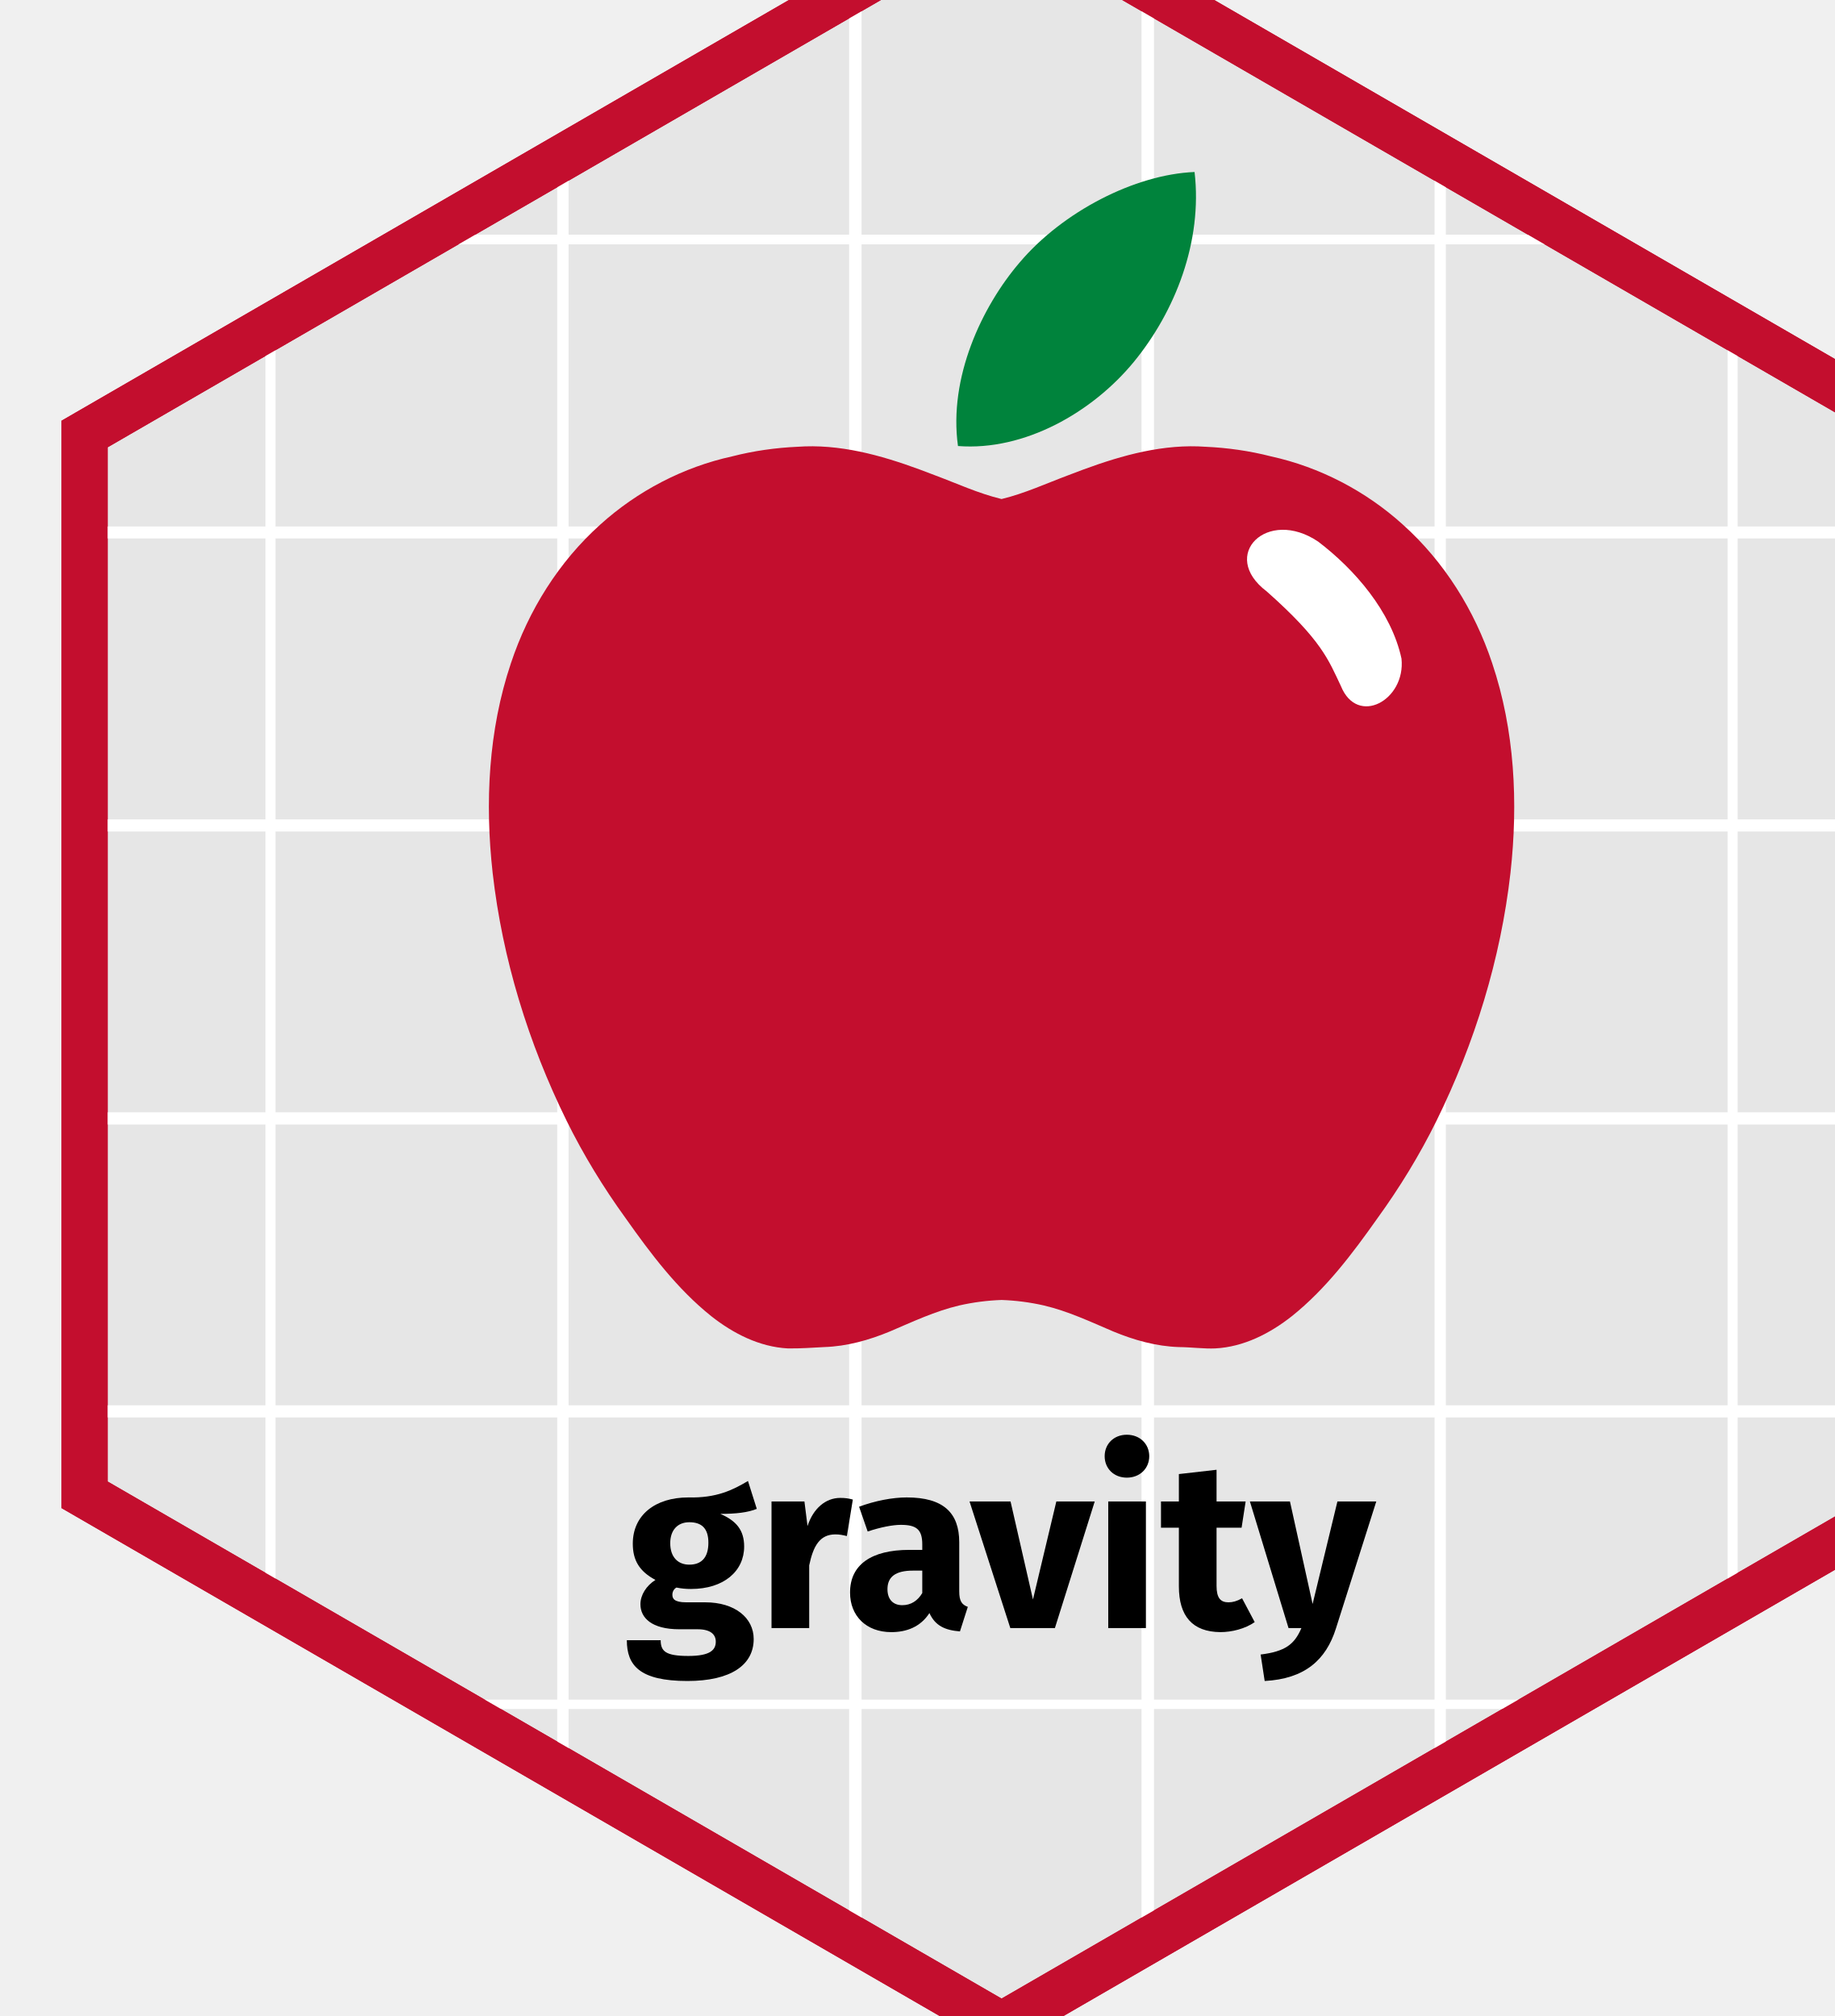
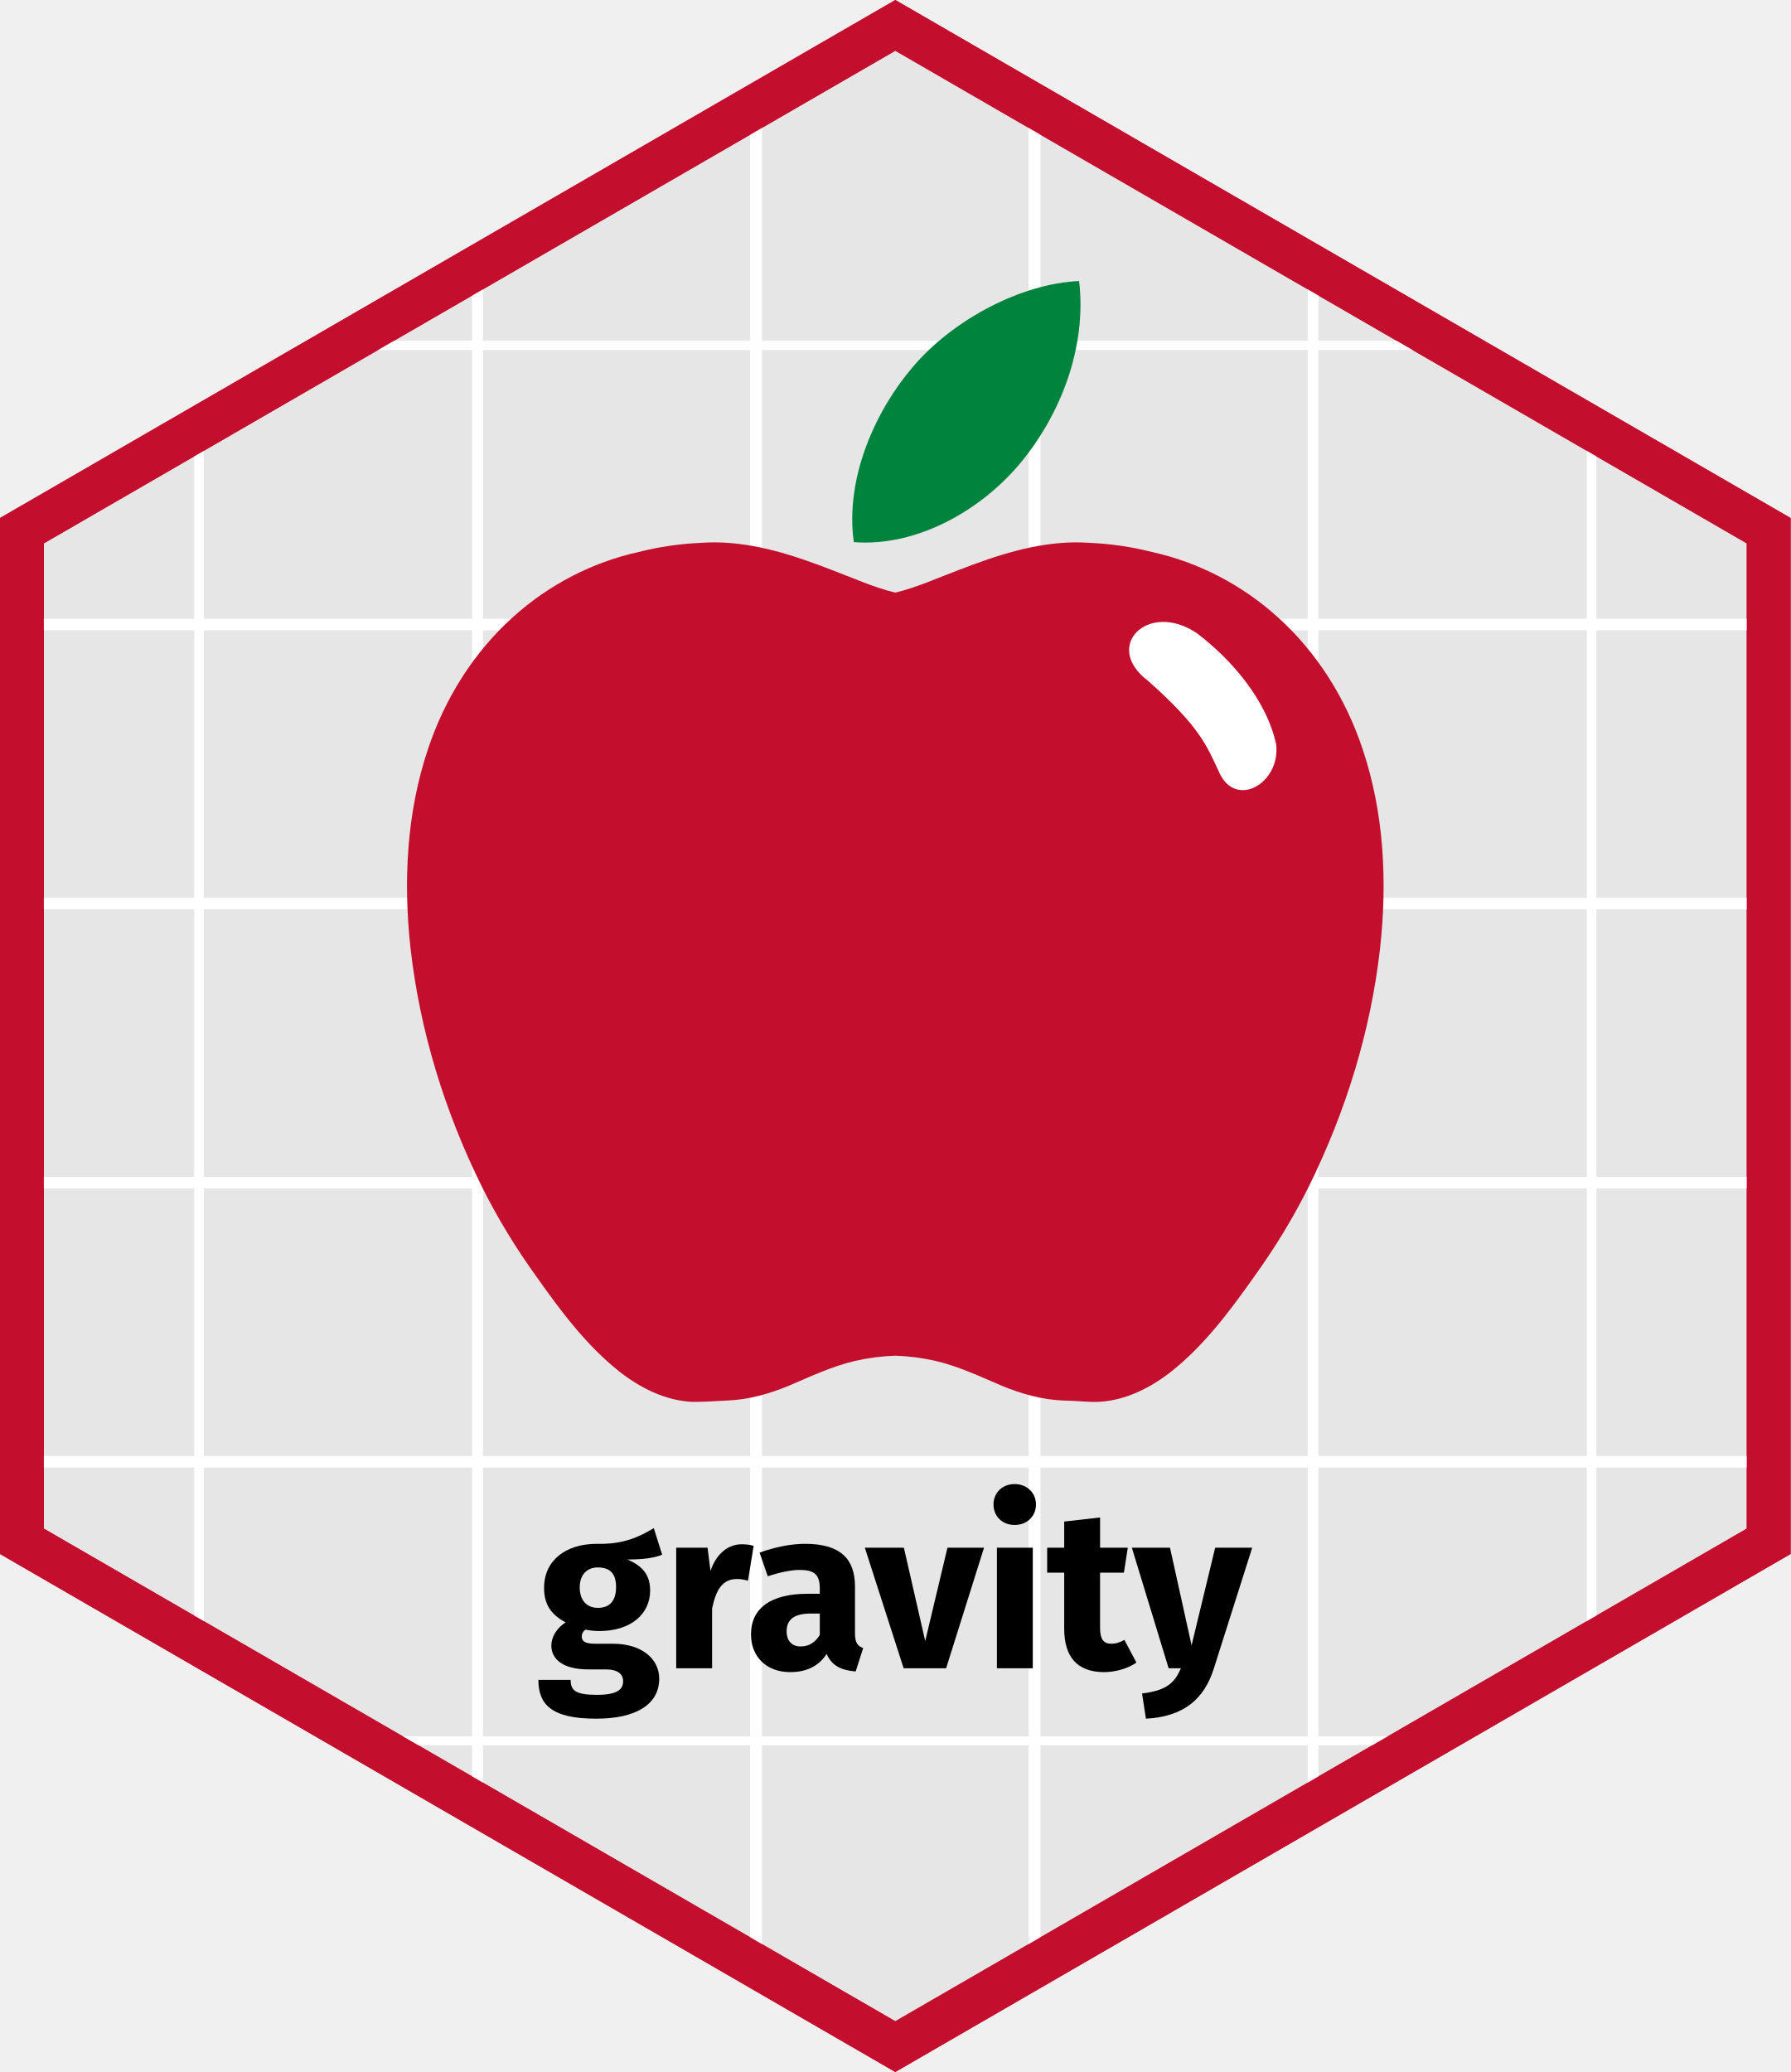
- <svg xmlns="http://www.w3.org/2000/svg" version="1.0" width="162.034" height="178.087" id="svg2811">
+ <svg xmlns="http://www.w3.org/2000/svg" version="1.0" width="166.033" height="192.12" id="svg2811">
  <defs id="defs2813">
    <clipPath id="clp12">
      <path d="m 45.315,71.927 h 12.92 v 15.867 h -12.92 z" id="path184" />
    </clipPath>
    <clipPath id="clp21">
      <path d="m 123.91,72.178 h 26.23 v 15.294 h -26.23 z" id="path592" />
    </clipPath>
    <clipPath id="clp9">
      <path d="m 413.96,49.857 h 31.76 v 8.719 h -31.76 z" id="path100" />
    </clipPath>
  </defs>
-   <g transform="translate(2002.126,-3018.623)" id="layer1">
+   <g transform="translate(1996.689,-3007.756)" id="layer1">
    <g transform="translate(19.48863,19.49672)" id="g25472">
      <g id="g4353" transform="matrix(0.6757377,0,0,0.6757377,374.4507,977.3331)">
        <g transform="translate(80.54261)" id="g4347">
          <g id="g79" transform="translate(8.010943,4.595812)">
            <path transform="matrix(0,0.08149567,-0.08132553,0,-3520.139,3565.857)" d="m -4700.408,1269.113 -1701.611,-10e-5 -850.805,-1473.638 850.806,-1473.638 1701.611,10e-5 850.805,1473.638 z" id="path4524" style="fill:#e6e6e6;fill-opacity:1;stroke:#c30e2e;stroke-width:73.993;stroke-miterlimit:4;stroke-dasharray:none;stroke-opacity:1" />
            <g transform="matrix(0.06299821,0,0,0.06313002,-3418.162,3052.121)" id="g4538">
              <path style="fill:none;fill-rule:evenodd;stroke:#ffffff;stroke-width:23.375;stroke-linecap:butt;stroke-linejoin:miter;stroke-miterlimit:4;stroke-dasharray:none;stroke-opacity:1" d="M -444.715,-699.896 V 2621.768" id="path4526" />
              <path id="path4528" d="M -1051.382,-1066.785 V 2988.658" style="fill:none;fill-rule:evenodd;stroke:#ffffff;stroke-width:25.828;stroke-linecap:butt;stroke-linejoin:miter;stroke-miterlimit:4;stroke-dasharray:none;stroke-opacity:1" />
              <path style="fill:none;fill-rule:evenodd;stroke:#ffffff;stroke-width:25.828;stroke-linecap:butt;stroke-linejoin:miter;stroke-miterlimit:4;stroke-dasharray:none;stroke-opacity:1" d="M -1658.05,-1062.754 V 2992.69" id="path4530" />
              <path id="path4532" d="M -2264.718,-720.054 V 2662.086" style="fill:none;fill-rule:evenodd;stroke:#ffffff;stroke-width:23.587;stroke-linecap:butt;stroke-linejoin:miter;stroke-miterlimit:4;stroke-dasharray:none;stroke-opacity:1" />
              <path style="fill:none;fill-rule:evenodd;stroke:#ffffff;stroke-width:20.84;stroke-linecap:butt;stroke-linejoin:miter;stroke-miterlimit:4;stroke-dasharray:none;stroke-opacity:1" d="M -2871.385,-357.196 V 2283.101" id="path4534" />
              <path id="path4536" d="M 161.953,-369.292 V 2279.069" style="fill:none;fill-rule:evenodd;stroke:#ffffff;stroke-width:20.872;stroke-linecap:butt;stroke-linejoin:miter;stroke-miterlimit:4;stroke-dasharray:none;stroke-opacity:1" />
            </g>
            <g id="g4546" transform="matrix(0,0.06313002,-0.06299821,0,-3442.334,3199.962)">
              <path id="path4548" d="M -444.715,-925.674 V 2899.959" style="fill:none;fill-rule:evenodd;stroke:#ffffff;stroke-width:25.086;stroke-linecap:butt;stroke-linejoin:miter;stroke-miterlimit:4;stroke-dasharray:none;stroke-opacity:1" />
              <path style="fill:none;fill-rule:evenodd;stroke:#ffffff;stroke-width:25.191;stroke-linecap:butt;stroke-linejoin:miter;stroke-miterlimit:4;stroke-dasharray:none;stroke-opacity:1" d="M -1051.382,-957.928 V 2899.959" id="path4550" />
              <path id="path4552" d="M -1658.05,-917.61 V 2899.959" style="fill:none;fill-rule:evenodd;stroke:#ffffff;stroke-width:25.059;stroke-linecap:butt;stroke-linejoin:miter;stroke-miterlimit:4;stroke-dasharray:none;stroke-opacity:1" />
              <path style="fill:none;fill-rule:evenodd;stroke:#ffffff;stroke-width:24.873;stroke-linecap:butt;stroke-linejoin:miter;stroke-miterlimit:4;stroke-dasharray:none;stroke-opacity:1" d="M -2264.718,-901.483 V 2859.642" id="path4554" />
              <path id="path4556" d="M -2871.385,-238.736 V 2201.618" style="fill:none;fill-rule:evenodd;stroke:#ffffff;stroke-width:20.036;stroke-linecap:butt;stroke-linejoin:miter;stroke-miterlimit:4;stroke-dasharray:none;stroke-opacity:1" />
              <path style="fill:none;fill-rule:evenodd;stroke:#ffffff;stroke-width:19.466;stroke-linecap:butt;stroke-linejoin:miter;stroke-miterlimit:4;stroke-dasharray:none;stroke-opacity:1" d="M 161.953,-164.613 V 2138.899" id="path4558" />
            </g>
            <path style="fill:none;fill-opacity:1;stroke:#c30e2e;stroke-width:73.993;stroke-miterlimit:4;stroke-dasharray:none;stroke-opacity:1" id="path4560" d="m -4700.408,1269.113 -1701.611,-10e-5 -850.805,-1473.638 850.806,-1473.638 1701.611,10e-5 850.805,1473.638 z" transform="matrix(0,0.08149567,-0.08132553,0,-3520.139,3565.857)" />
          </g>
          <g id="g4483" transform="matrix(0.05952936,0,3.5003203e-4,0.05952936,-3628.393,3020.499)">
            <path id="path190" style="fill:#00833c;fill-opacity:1;fill-rule:nonzero;stroke:none" d="m 2521.057,315.595 c 91.159,-110.413 152.701,-263.941 135.75,-416.966 -131.321,5.271 -290.267,87.542 -384.557,197.956 -84.412,97.582 -158.459,253.9 -138.393,403.81 146.455,11.354 296.025,-74.549 387.2,-184.8" />
            <g transform="translate(0.3567117,-60.66535)" id="g112">
              <path style="fill:#c30e2e;fill-opacity:1;fill-rule:nonzero;stroke:none;stroke-width:1" d="m 1814.814,561.609 c -11.208,-0.074 -22.424,0.268 -33.612,1.086 -48.251,2.168 -96.436,8.998 -143.342,21.004 -107.571,23.503 -208.677,76.1 -290.547,149.711 -91.526,81.596 -158.867,188.591 -198.064,304.445 -50.479,147.462 -59.107,306.477 -42.872,460.645 20.356,189.076 76.255,373.744 159.323,544.59 36.475,74.786 79.705,146.177 128.229,213.745 54.433,77.67 112.029,155.026 186.434,214.883 48.005,38.162 105.714,67.754 167.903,70.97 28.889,0.421 53.834,-1.713 80.026,-2.945 49.721,-1.601 98.364,-15.254 144.278,-34.265 49.977,-21.26 99.722,-44.71 152.661,-57.108 30.523,-6.963 61.681,-10.943 92.924,-12.055 31.229,1.112 62.339,5.092 92.778,12.055 52.793,12.398 102.263,35.848 151.989,57.108 45.69,19.011 94.173,32.664 143.875,34.265 26.851,0.179 55.76,4.094 79.991,2.945 62.227,-3.217 120.283,-32.808 168.737,-70.97 75.109,-59.857 133.615,-137.213 188.961,-214.883 49.319,-67.569 93.388,-138.959 130.743,-213.745 85.077,-170.846 143.148,-355.514 165.727,-544.59 18.048,-154.167 11.29,-313.183 -37.454,-460.645 -37.835,-115.854 -103.917,-222.849 -194.484,-304.445 -81.005,-73.611 -181.492,-126.208 -288.786,-149.711 -46.765,-12.006 -94.87,-18.836 -143.095,-21.004 -11.179,-0.818 -22.391,-1.161 -33.599,-1.086 -92.582,0.795 -181.817,30.189 -267.302,63.234 -48.95,18.162 -96.946,40.407 -147.741,52.611 -50.651,-12.204 -98.382,-34.45 -147.119,-52.611 -85.096,-33.045 -173.985,-62.44 -266.558,-63.234 z" id="path60" />
              <path style="fill:#ffffff;fill-rule:evenodd;stroke:none;stroke-width:1px;stroke-linecap:butt;stroke-linejoin:miter;stroke-opacity:1" d="m 2923.217,771.08 c -111.436,-75.769 -218.562,29.807 -113.894,109.137 120.265,107.249 134.718,150.227 161.822,208.056 35.639,89.248 142.463,30.933 133.306,-60.478 -21.834,-103.919 -102.52,-196.598 -181.233,-256.715 z" id="path4309" />
            </g>
          </g>
          <g transform="matrix(1.284103,0,0.00755051,1.284103,-4208.204,-885.3207)" id="g61">
            <g aria-label="gravity" style="font-style:normal;font-weight:normal;line-height:0%;font-family:sans-serif;letter-spacing:0px;word-spacing:0px;fill:#000000;fill-opacity:1;stroke:none;stroke-width:1px;stroke-linecap:butt;stroke-linejoin:miter;stroke-opacity:1" id="text4502" transform="matrix(0.0566597,0,0,0.0566597,180.9306,3180.413)">
              <g id="g865" transform="translate(-68.37497)">
                <g aria-label="gravity" transform="skewX(-0.3368947)" style="font-style:normal;font-weight:normal;font-size:417.895px;line-height:1.25;font-family:sans-serif;letter-spacing:0px;word-spacing:0px;fill:#000000;fill-opacity:1;stroke:none;stroke-width:26.118px" id="text874">
                  <path d="m 5885.265,-179.698 c -27.413,16.277 -56.539,30.84 -107.082,29.555 -59.538,0 -99.801,31.696 -99.801,83.096 0,29.555 11.565,49.686 40.691,65.106 -16.276,10.28 -26.985,26.985 -26.985,43.69 0,24.415 20.132,44.975 69.818,44.975 h 32.981 c 22.701,0 32.553,8.995 32.553,22.273 0,14.563 -9.423,25.7 -49.258,25.7 -41.12,0 -49.686,-8.567 -49.686,-28.27 h -60.823 c 0,44.975 22.701,73.244 108.796,73.244 77.956,0 119.076,-28.698 119.076,-75.386 0,-38.121 -33.838,-65.963 -86.951,-65.963 h -34.267 c -21.845,0 -24.843,-6.853 -24.843,-13.707 0,-5.14 2.57,-10.28 7.282,-12.85 8.138,1.713 16.705,2.57 26.128,2.57 59.109,0 95.517,-32.125 95.517,-76.243 0,-29.555 -14.135,-46.26 -42.833,-58.681 28.698,0 49.686,-2.57 65.534,-8.995 z m -105.369,74.101 c 22.701,0 34.266,11.565 34.266,36.836 0,26.128 -11.993,39.406 -34.266,39.406 -20.56,0 -34.266,-13.707 -34.266,-38.55 0,-23.558 13.278,-37.693 34.266,-37.693 z" style="font-style:normal;font-variant:normal;font-weight:bold;font-stretch:normal;font-family:'Fira Sans';-inkscape-font-specification:'Fira Sans Bold';stroke-width:26.771px" id="path887" />
                  <path d="m 6050.935,-149.286 c -26.128,0 -48.401,18.846 -58.681,50.543 l -5.568,-44.118 h -59.109 V 84.582 h 67.676 V -28.069 c 7.282,-34.695 18.846,-55.683 47.116,-55.683 7.71,0 13.278,1.285 20.56,2.998 l 10.708,-65.534 c -7.282,-2.142 -14.135,-2.998 -22.701,-2.998 z" style="font-style:normal;font-variant:normal;font-weight:bold;font-stretch:normal;font-family:'Fira Sans';-inkscape-font-specification:'Fira Sans Bold';stroke-width:26.771px" id="path889" />
                  <path d="m 6264.771,18.619 v -88.236 c 0,-52.685 -28.27,-80.526 -94.233,-80.526 -25.7,0 -56.968,5.997 -85.666,16.705 l 15.42,44.546 c 22.702,-7.71 44.975,-11.993 59.538,-11.993 27.841,0 38.55,8.138 38.55,35.123 v 9.852 h -23.13 c -68.961,0 -106.654,26.985 -106.654,76.671 0,41.548 28.698,71.103 74.101,71.103 26.985,0 52.256,-8.995 68.533,-34.266 10.28,22.701 27.841,30.84 54.826,32.981 l 14.135,-44.118 c -10.708,-3.855 -15.42,-10.28 -15.42,-27.841 z m -102.371,24.843 c -16.705,0 -26.556,-10.708 -26.556,-28.698 0,-22.701 14.992,-33.41 45.831,-33.41 h 16.705 v 40.263 c -8.138,13.707 -20.131,21.845 -35.98,21.845 z" style="font-style:normal;font-variant:normal;font-weight:bold;font-stretch:normal;font-family:'Fira Sans';-inkscape-font-specification:'Fira Sans Bold';stroke-width:26.771px" id="path891" />
                  <path d="m 6508.15,-142.861 h -68.961 l -41.976,176.043 -40.263,-176.043 h -73.673 l 73.244,227.443 h 80.098 z" style="font-style:normal;font-variant:normal;font-weight:bold;font-stretch:normal;font-family:'Fira Sans';-inkscape-font-specification:'Fira Sans Bold';stroke-width:26.771px" id="path893" />
                  <path d="m 6565.833,-262.793 c -23.558,0 -39.835,16.705 -39.835,38.55 0,21.845 16.276,38.55 39.835,38.55 23.558,0 40.263,-16.705 40.263,-38.55 0,-21.845 -16.705,-38.55 -40.263,-38.55 z m 34.266,119.932 h -67.676 V 84.582 h 67.676 z" style="font-style:normal;font-variant:normal;font-weight:bold;font-stretch:normal;font-family:'Fira Sans';-inkscape-font-specification:'Fira Sans Bold';stroke-width:26.771px" id="path895" />
                  <path d="m 6772.824,31.041 c -8.995,5.14 -16.705,7.282 -24.415,7.282 -14.135,0 -21.416,-7.71 -21.416,-29.555 V -95.745 h 44.975 l 7.282,-47.116 h -52.256 v -56.968 l -67.676,7.71 v 49.258 h -32.125 v 47.116 h 32.125 V 9.624 c 0,53.541 24.415,81.811 74.529,82.239 20.56,0 44.546,-5.997 61.679,-17.99 z" style="font-style:normal;font-variant:normal;font-weight:bold;font-stretch:normal;font-family:'Fira Sans';-inkscape-font-specification:'Fira Sans Bold';stroke-width:26.771px" id="path897" />
                  <path d="m 7013.913,-142.861 h -69.818 L 6899.549,41.321 6858.858,-142.861 h -71.959 l 69.389,227.443 h 23.13 c -12.422,29.126 -28.698,41.976 -73.244,47.545 l 7.282,47.545 c 71.531,-3.855 110.081,-37.265 128.071,-94.661 z" style="font-style:normal;font-variant:normal;font-weight:bold;font-stretch:normal;font-family:'Fira Sans';-inkscape-font-specification:'Fira Sans Bold';stroke-width:26.771px" id="path899" />
                </g>
              </g>
            </g>
          </g>
        </g>
      </g>
    </g>
  </g>
</svg>
